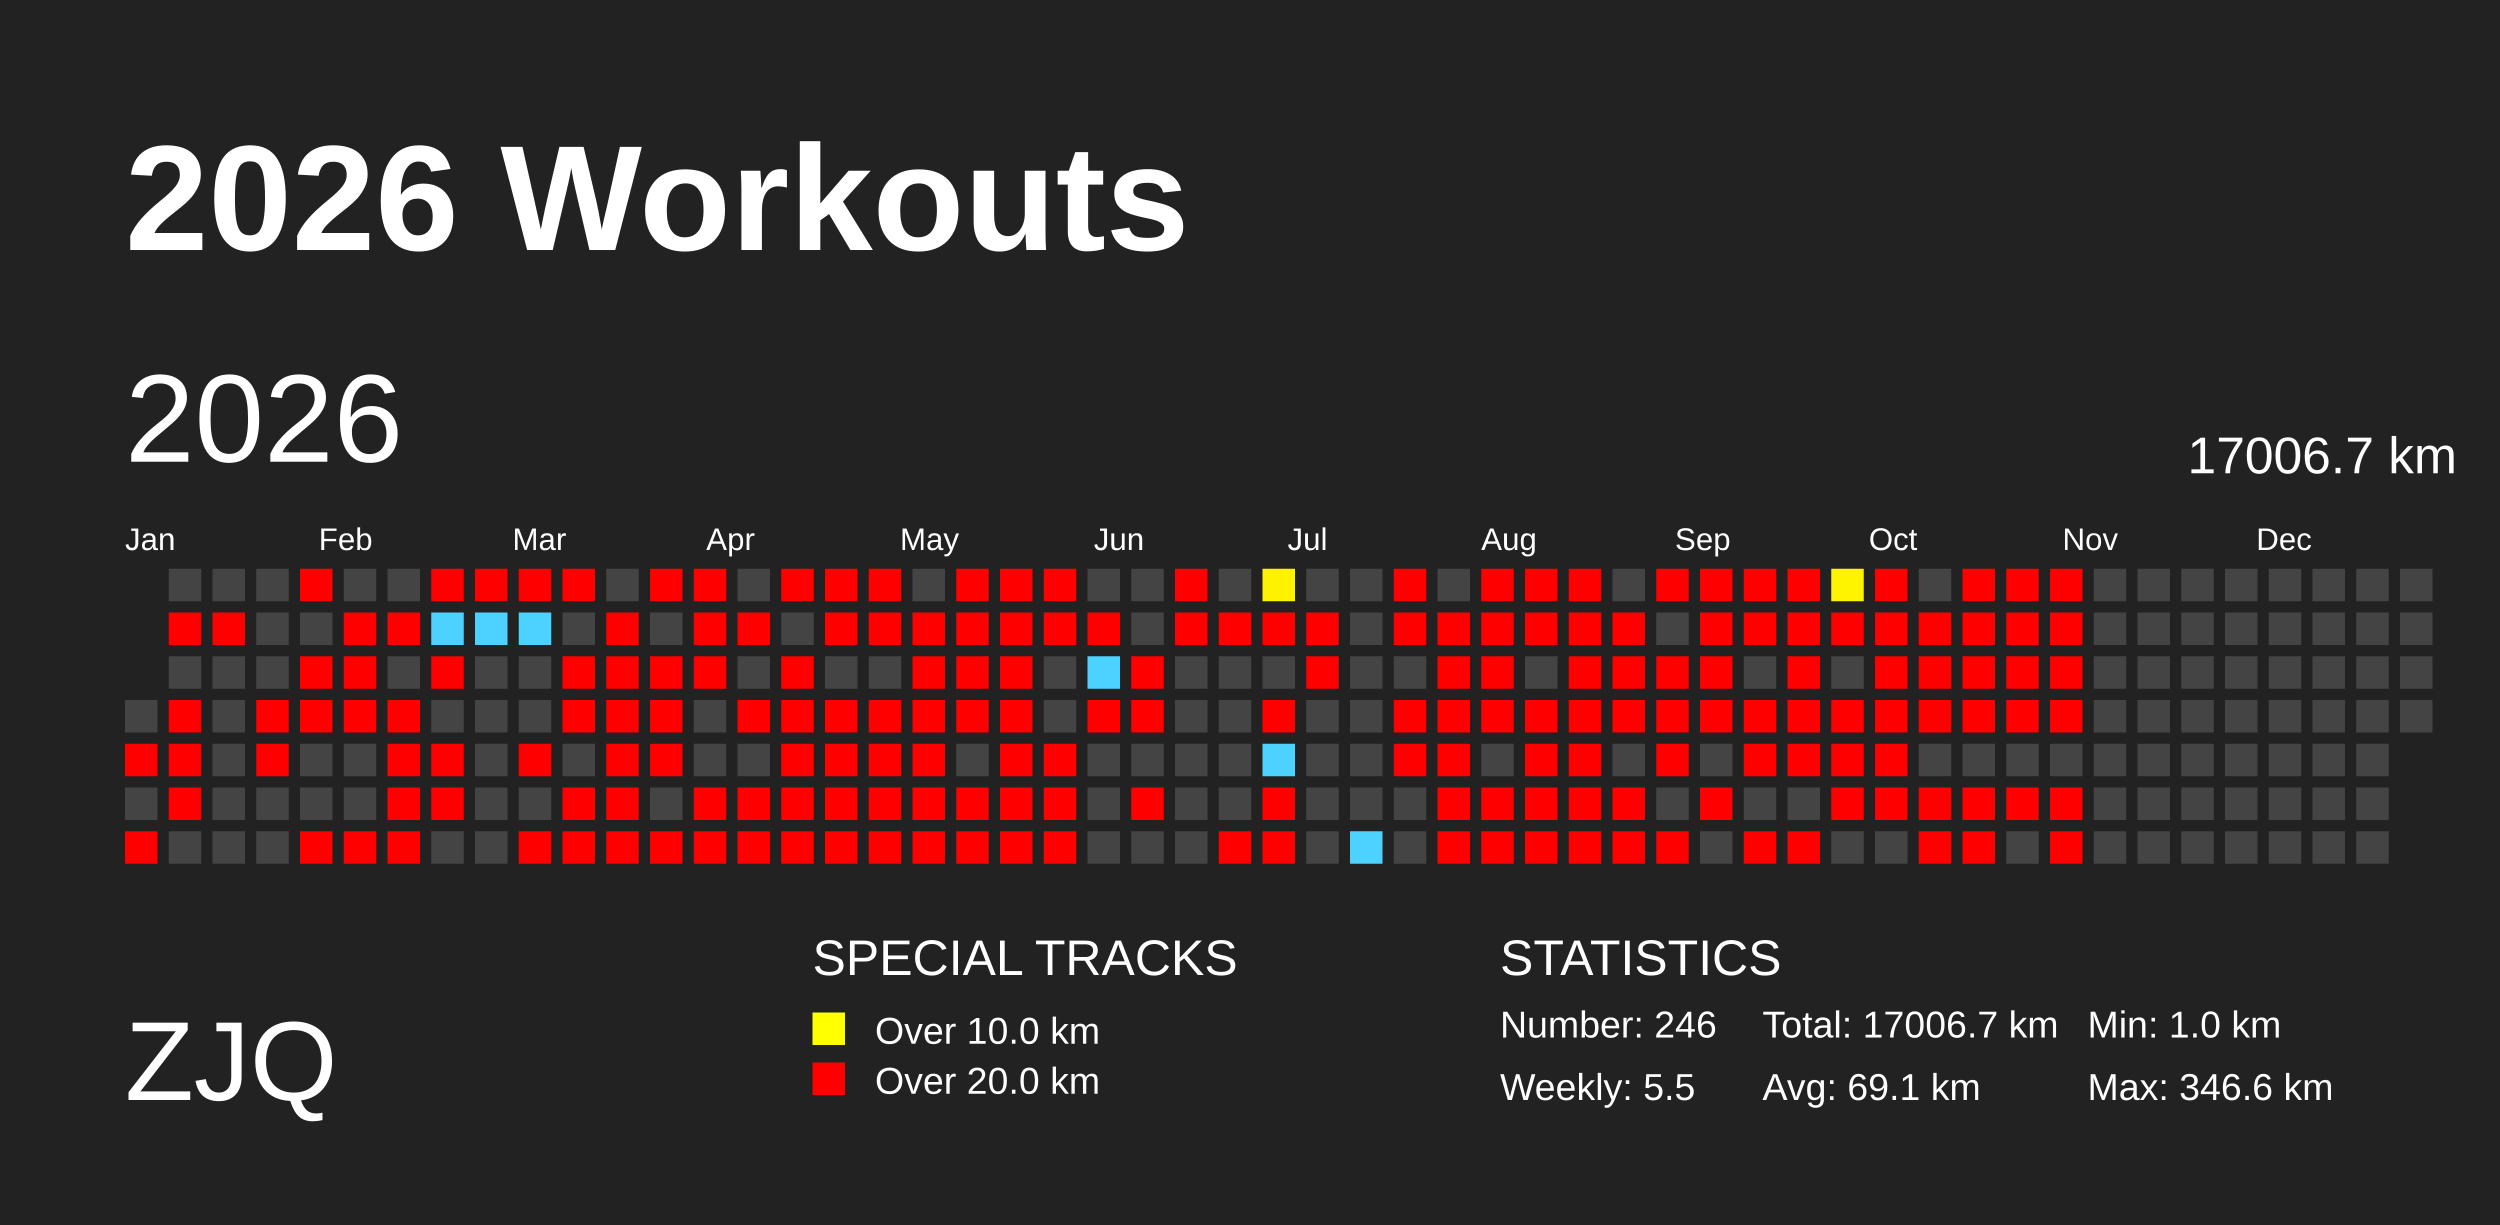
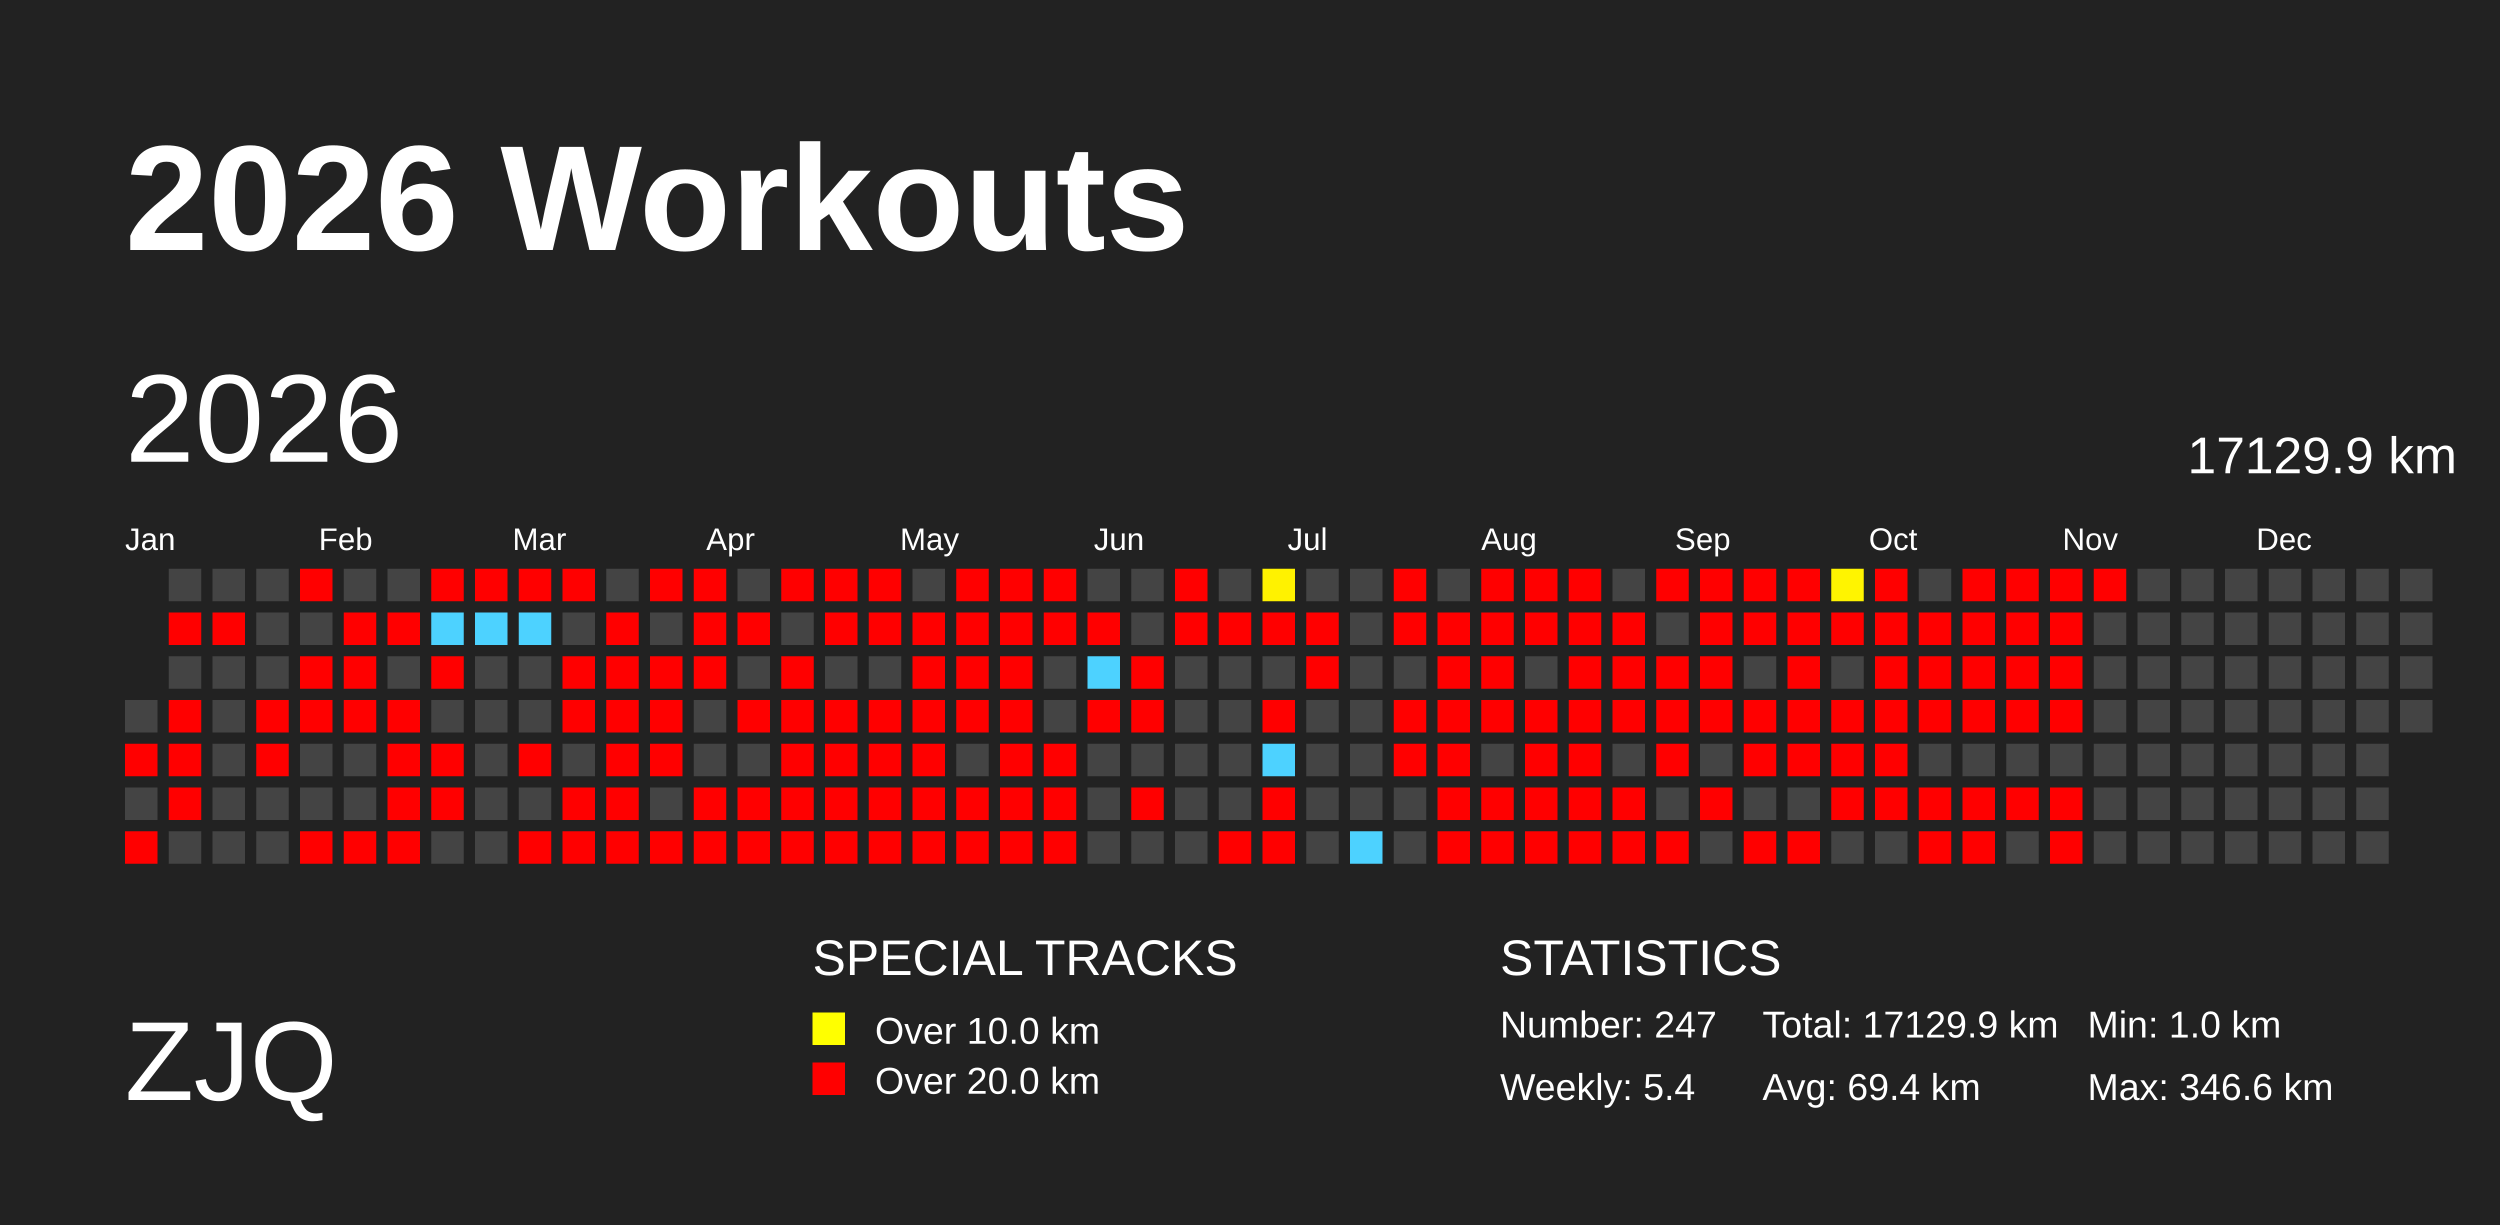
<svg xmlns="http://www.w3.org/2000/svg" baseProfile="full" height="98mm" version="1.1" viewBox="0,0,200,98" width="200mm">
  <defs>
    <pattern height="2" id="indoor-stripe" patternUnits="userSpaceOnUse" width="2">
      <line stroke="white" stroke-opacity="0.45" stroke-width="0.5" x1="0" x2="2" y1="2" y2="0" />
    </pattern>
  </defs>
  <rect fill="#222222" height="98" width="200" x="0" y="0" />
  <text fill="#FFFFFF" style="font-size:12px; font-family:Arial; font-weight:bold;" x="10" y="20">2026 Workouts</text>
  <text fill="#FFFFFF" style="font-size:9px; font-family:Arial" x="10" y="88">ZJQ</text>
  <text fill="#FFFFFF" style="font-size:4px; font-family:Arial" x="65" y="78">SPECIAL TRACKS</text>
  <rect fill="yellow" height="2.6" width="2.6" x="65" y="81" />
  <text fill="#FFFFFF" style="font-size:3px; font-family:Arial" x="70" y="83.5">Over 10.0 km</text>
  <rect fill="red" height="2.6" width="2.6" x="65" y="85" />
  <text fill="#FFFFFF" style="font-size:3px; font-family:Arial" x="70" y="87.5">Over 20.0 km</text>
  <text fill="#FFFFFF" style="font-size:4px; font-family:Arial" x="120" y="78">STATISTICS</text>
-   <text fill="#FFFFFF" style="font-size:3px; font-family:Arial" x="120" y="83">Number: 246</text>
-   <text fill="#FFFFFF" style="font-size:3px; font-family:Arial" x="120" y="88">Weekly: 5.5</text>
-   <text fill="#FFFFFF" style="font-size:3px; font-family:Arial" x="141" y="83">Total: 17006.7 km</text>
-   <text fill="#FFFFFF" style="font-size:3px; font-family:Arial" x="141" y="88">Avg: 69.1 km</text>
+   <text fill="#FFFFFF" style="font-size:3px; font-family:Arial" x="120" y="83">Number: 247</text>
+   <text fill="#FFFFFF" style="font-size:3px; font-family:Arial" x="120" y="88">Weekly: 5.4</text>
+   <text fill="#FFFFFF" style="font-size:3px; font-family:Arial" x="141" y="83">Total: 17129.9 km</text>
+   <text fill="#FFFFFF" style="font-size:3px; font-family:Arial" x="141" y="88">Avg: 69.4 km</text>
  <text fill="#FFFFFF" style="font-size:3px; font-family:Arial" x="167" y="83">Min: 1.0 km</text>
  <text fill="#FFFFFF" style="font-size:3px; font-family:Arial" x="167" y="88">Max: 346.6 km</text>
  <text dominant-baseline="hanging" fill="#FFFFFF" style="font-size:10.0px; font-family:Arial;" x="10" y="30">2026</text>
-   <text dominant-baseline="hanging" fill="#FFFFFF" style="font-size:4.125px; font-family:Arial;" x="175" y="35">17006.7 km</text>
+   <text dominant-baseline="hanging" fill="#FFFFFF" style="font-size:4.125px; font-family:Arial;" x="175" y="35">17129.9 km</text>
  <text fill="#FFFFFF" style="font-size:2.5px; font-family:Arial" x="10.0" y="44">Jan</text>
  <text fill="#FFFFFF" style="font-size:2.5px; font-family:Arial" x="25.5" y="44">Feb</text>
  <text fill="#FFFFFF" style="font-size:2.5px; font-family:Arial" x="41.0" y="44">Mar</text>
  <text fill="#FFFFFF" style="font-size:2.5px; font-family:Arial" x="56.5" y="44">Apr</text>
  <text fill="#FFFFFF" style="font-size:2.5px; font-family:Arial" x="72.0" y="44">May</text>
  <text fill="#FFFFFF" style="font-size:2.5px; font-family:Arial" x="87.5" y="44">Jun</text>
  <text fill="#FFFFFF" style="font-size:2.5px; font-family:Arial" x="103.0" y="44">Jul</text>
  <text fill="#FFFFFF" style="font-size:2.5px; font-family:Arial" x="118.5" y="44">Aug</text>
  <text fill="#FFFFFF" style="font-size:2.5px; font-family:Arial" x="134.0" y="44">Sep</text>
  <text fill="#FFFFFF" style="font-size:2.5px; font-family:Arial" x="149.5" y="44">Oct</text>
  <text fill="#FFFFFF" style="font-size:2.5px; font-family:Arial" x="165.0" y="44">Nov</text>
  <text fill="#FFFFFF" style="font-size:2.5px; font-family:Arial" x="180.5" y="44">Dec</text>
  <rect fill="#444444" height="2.6" width="2.6" x="10.0" y="56.0" />
  <rect fill="red" height="2.6" width="2.6" x="10.0" y="59.5" />
  <rect fill="#444444" height="2.6" width="2.6" x="10.0" y="63.0" />
  <rect fill="red" height="2.6" width="2.6" x="10.0" y="66.5" />
  <rect fill="#444444" height="2.6" width="2.6" x="13.5" y="45.5" />
  <rect fill="red" height="2.6" width="2.6" x="13.5" y="49.0" />
  <rect fill="#444444" height="2.6" width="2.6" x="13.5" y="52.5" />
  <rect fill="red" height="2.6" width="2.6" x="13.5" y="56.0" />
  <rect fill="red" height="2.6" width="2.6" x="13.5" y="59.5" />
  <rect fill="red" height="2.6" width="2.6" x="13.5" y="63.0" />
  <rect fill="#444444" height="2.6" width="2.6" x="13.5" y="66.5" />
  <rect fill="#444444" height="2.6" width="2.6" x="17.0" y="45.5" />
  <rect fill="red" height="2.6" width="2.6" x="17.0" y="49.0" />
  <rect fill="#444444" height="2.6" width="2.6" x="17.0" y="52.5" />
  <rect fill="#444444" height="2.6" width="2.6" x="17.0" y="56.0" />
  <rect fill="#444444" height="2.6" width="2.6" x="17.0" y="59.5" />
  <rect fill="#444444" height="2.6" width="2.6" x="17.0" y="63.0" />
  <rect fill="#444444" height="2.6" width="2.6" x="17.0" y="66.5" />
  <rect fill="#444444" height="2.6" width="2.6" x="20.5" y="45.5" />
  <rect fill="#444444" height="2.6" width="2.6" x="20.5" y="49.0" />
  <rect fill="#444444" height="2.6" width="2.6" x="20.5" y="52.5" />
  <rect fill="red" height="2.6" width="2.6" x="20.5" y="56.0" />
  <rect fill="red" height="2.6" width="2.6" x="20.5" y="59.5" />
  <rect fill="#444444" height="2.6" width="2.6" x="20.5" y="63.0" />
  <rect fill="#444444" height="2.6" width="2.6" x="20.5" y="66.5" />
  <rect fill="red" height="2.6" width="2.6" x="24.0" y="45.5" />
  <rect fill="#444444" height="2.6" width="2.6" x="24.0" y="49.0" />
  <rect fill="red" height="2.6" width="2.6" x="24.0" y="52.5" />
  <rect fill="red" height="2.6" width="2.6" x="24.0" y="56.0" />
  <rect fill="#444444" height="2.6" width="2.6" x="24.0" y="59.5" />
  <rect fill="#444444" height="2.6" width="2.6" x="24.0" y="63.0" />
  <rect fill="red" height="2.6" width="2.6" x="24.0" y="66.5" />
  <rect fill="#444444" height="2.6" width="2.6" x="27.5" y="45.5" />
  <rect fill="red" height="2.6" width="2.6" x="27.5" y="49.0" />
  <rect fill="red" height="2.6" width="2.6" x="27.5" y="52.5" />
  <rect fill="red" height="2.6" width="2.6" x="27.5" y="56.0" />
  <rect fill="#444444" height="2.6" width="2.6" x="27.5" y="59.5" />
  <rect fill="#444444" height="2.6" width="2.6" x="27.5" y="63.0" />
  <rect fill="red" height="2.6" width="2.6" x="27.5" y="66.5" />
  <rect fill="#444444" height="2.6" width="2.6" x="31.0" y="45.5" />
  <rect fill="red" height="2.6" width="2.6" x="31.0" y="49.0" />
  <rect fill="#444444" height="2.6" width="2.6" x="31.0" y="52.5" />
  <rect fill="red" height="2.6" width="2.6" x="31.0" y="56.0" />
  <rect fill="red" height="2.6" width="2.6" x="31.0" y="59.5" />
  <rect fill="red" height="2.6" width="2.6" x="31.0" y="63.0" />
  <rect fill="red" height="2.6" width="2.6" x="31.0" y="66.5" />
  <rect fill="red" height="2.6" width="2.6" x="34.5" y="45.5" />
  <rect fill="#4dd2ff" height="2.6" width="2.6" x="34.5" y="49.0" />
  <rect fill="red" height="2.6" width="2.6" x="34.5" y="52.5" />
  <rect fill="#444444" height="2.6" width="2.6" x="34.5" y="56.0" />
  <rect fill="red" height="2.6" width="2.6" x="34.5" y="59.5" />
  <rect fill="red" height="2.6" width="2.6" x="34.5" y="63.0" />
  <rect fill="#444444" height="2.6" width="2.6" x="34.5" y="66.5" />
  <rect fill="red" height="2.6" width="2.6" x="38.0" y="45.5" />
  <rect fill="#4dd2ff" height="2.6" width="2.6" x="38.0" y="49.0" />
  <rect fill="#444444" height="2.6" width="2.6" x="38.0" y="52.5" />
  <rect fill="#444444" height="2.6" width="2.6" x="38.0" y="56.0" />
  <rect fill="#444444" height="2.6" width="2.6" x="38.0" y="59.5" />
  <rect fill="#444444" height="2.6" width="2.6" x="38.0" y="63.0" />
  <rect fill="#444444" height="2.6" width="2.6" x="38.0" y="66.5" />
  <rect fill="red" height="2.6" width="2.6" x="41.5" y="45.5" />
  <rect fill="#4dd2ff" height="2.6" width="2.6" x="41.5" y="49.0" />
  <rect fill="#444444" height="2.6" width="2.6" x="41.5" y="52.5" />
  <rect fill="#444444" height="2.6" width="2.6" x="41.5" y="56.0" />
  <rect fill="red" height="2.6" width="2.6" x="41.5" y="59.5" />
  <rect fill="#444444" height="2.6" width="2.6" x="41.5" y="63.0" />
  <rect fill="red" height="2.6" width="2.6" x="41.5" y="66.5" />
  <rect fill="red" height="2.6" width="2.6" x="45.0" y="45.5" />
  <rect fill="#444444" height="2.6" width="2.6" x="45.0" y="49.0" />
  <rect fill="red" height="2.6" width="2.6" x="45.0" y="52.5" />
  <rect fill="red" height="2.6" width="2.6" x="45.0" y="56.0" />
  <rect fill="#444444" height="2.6" width="2.6" x="45.0" y="59.5" />
  <rect fill="red" height="2.6" width="2.6" x="45.0" y="63.0" />
  <rect fill="red" height="2.6" width="2.6" x="45.0" y="66.5" />
  <rect fill="#444444" height="2.6" width="2.6" x="48.5" y="45.5" />
  <rect fill="red" height="2.6" width="2.6" x="48.5" y="49.0" />
  <rect fill="red" height="2.6" width="2.6" x="48.5" y="52.5" />
  <rect fill="red" height="2.6" width="2.6" x="48.5" y="56.0" />
  <rect fill="red" height="2.6" width="2.6" x="48.5" y="59.5" />
  <rect fill="red" height="2.6" width="2.6" x="48.5" y="63.0" />
  <rect fill="red" height="2.6" width="2.6" x="48.5" y="66.5" />
  <rect fill="red" height="2.6" width="2.6" x="52.0" y="45.5" />
  <rect fill="#444444" height="2.6" width="2.6" x="52.0" y="49.0" />
  <rect fill="red" height="2.6" width="2.6" x="52.0" y="52.5" />
  <rect fill="red" height="2.6" width="2.6" x="52.0" y="56.0" />
  <rect fill="red" height="2.6" width="2.6" x="52.0" y="59.5" />
  <rect fill="#444444" height="2.6" width="2.6" x="52.0" y="63.0" />
  <rect fill="red" height="2.6" width="2.6" x="52.0" y="66.5" />
  <rect fill="red" height="2.6" width="2.6" x="55.5" y="45.5" />
  <rect fill="red" height="2.6" width="2.6" x="55.5" y="49.0" />
  <rect fill="red" height="2.6" width="2.6" x="55.5" y="52.5" />
  <rect fill="#444444" height="2.6" width="2.6" x="55.5" y="56.0" />
  <rect fill="#444444" height="2.6" width="2.6" x="55.5" y="59.5" />
  <rect fill="red" height="2.6" width="2.6" x="55.5" y="63.0" />
  <rect fill="red" height="2.6" width="2.6" x="55.5" y="66.5" />
  <rect fill="#444444" height="2.6" width="2.6" x="59.0" y="45.5" />
  <rect fill="red" height="2.6" width="2.6" x="59.0" y="49.0" />
  <rect fill="#444444" height="2.6" width="2.6" x="59.0" y="52.5" />
  <rect fill="red" height="2.6" width="2.6" x="59.0" y="56.0" />
  <rect fill="#444444" height="2.6" width="2.6" x="59.0" y="59.5" />
  <rect fill="red" height="2.6" width="2.6" x="59.0" y="63.0" />
  <rect fill="red" height="2.6" width="2.6" x="59.0" y="66.5" />
  <rect fill="red" height="2.6" width="2.6" x="62.5" y="45.5" />
  <rect fill="#444444" height="2.6" width="2.6" x="62.5" y="49.0" />
  <rect fill="red" height="2.6" width="2.6" x="62.5" y="52.5" />
  <rect fill="red" height="2.6" width="2.6" x="62.5" y="56.0" />
  <rect fill="red" height="2.6" width="2.6" x="62.5" y="59.5" />
  <rect fill="red" height="2.6" width="2.6" x="62.5" y="63.0" />
  <rect fill="red" height="2.6" width="2.6" x="62.5" y="66.5" />
  <rect fill="red" height="2.6" width="2.6" x="66.0" y="45.5" />
  <rect fill="red" height="2.6" width="2.6" x="66.0" y="49.0" />
  <rect fill="#444444" height="2.6" width="2.6" x="66.0" y="52.5" />
  <rect fill="red" height="2.6" width="2.6" x="66.0" y="56.0" />
  <rect fill="red" height="2.6" width="2.6" x="66.0" y="59.5" />
  <rect fill="red" height="2.6" width="2.6" x="66.0" y="63.0" />
  <rect fill="red" height="2.6" width="2.6" x="66.0" y="66.5" />
  <rect fill="red" height="2.6" width="2.6" x="69.5" y="45.5" />
  <rect fill="red" height="2.6" width="2.6" x="69.5" y="49.0" />
  <rect fill="#444444" height="2.6" width="2.6" x="69.5" y="52.5" />
  <rect fill="red" height="2.6" width="2.6" x="69.5" y="56.0" />
  <rect fill="red" height="2.6" width="2.6" x="69.5" y="59.5" />
  <rect fill="red" height="2.6" width="2.6" x="69.5" y="63.0" />
  <rect fill="red" height="2.6" width="2.6" x="69.5" y="66.5" />
  <rect fill="#444444" height="2.6" width="2.6" x="73.0" y="45.5" />
  <rect fill="red" height="2.6" width="2.6" x="73.0" y="49.0" />
  <rect fill="red" height="2.6" width="2.6" x="73.0" y="52.5" />
  <rect fill="red" height="2.6" width="2.6" x="73.0" y="56.0" />
  <rect fill="red" height="2.6" width="2.6" x="73.0" y="59.5" />
  <rect fill="red" height="2.6" width="2.6" x="73.0" y="63.0" />
  <rect fill="red" height="2.6" width="2.6" x="73.0" y="66.5" />
  <rect fill="red" height="2.6" width="2.6" x="76.5" y="45.5" />
  <rect fill="red" height="2.6" width="2.6" x="76.5" y="49.0" />
  <rect fill="red" height="2.6" width="2.6" x="76.5" y="52.5" />
  <rect fill="red" height="2.6" width="2.6" x="76.5" y="56.0" />
  <rect fill="#444444" height="2.6" width="2.6" x="76.5" y="59.5" />
  <rect fill="red" height="2.6" width="2.6" x="76.5" y="63.0" />
  <rect fill="red" height="2.6" width="2.6" x="76.5" y="66.5" />
  <rect fill="red" height="2.6" width="2.6" x="80.0" y="45.5" />
  <rect fill="red" height="2.6" width="2.6" x="80.0" y="49.0" />
  <rect fill="red" height="2.6" width="2.6" x="80.0" y="52.5" />
  <rect fill="red" height="2.6" width="2.6" x="80.0" y="56.0" />
  <rect fill="red" height="2.6" width="2.6" x="80.0" y="59.5" />
  <rect fill="red" height="2.6" width="2.6" x="80.0" y="63.0" />
  <rect fill="red" height="2.6" width="2.6" x="80.0" y="66.5" />
  <rect fill="red" height="2.6" width="2.6" x="83.5" y="45.5" />
  <rect fill="red" height="2.6" width="2.6" x="83.5" y="49.0" />
  <rect fill="#444444" height="2.6" width="2.6" x="83.5" y="52.5" />
  <rect fill="#444444" height="2.6" width="2.6" x="83.5" y="56.0" />
  <rect fill="red" height="2.6" width="2.6" x="83.5" y="59.5" />
  <rect fill="red" height="2.6" width="2.6" x="83.5" y="63.0" />
  <rect fill="red" height="2.6" width="2.6" x="83.5" y="66.5" />
  <rect fill="#444444" height="2.6" width="2.6" x="87.0" y="45.5" />
  <rect fill="red" height="2.6" width="2.6" x="87.0" y="49.0" />
  <rect fill="#4dd2ff" height="2.6" width="2.6" x="87.0" y="52.5" />
  <rect fill="red" height="2.6" width="2.6" x="87.0" y="56.0" />
  <rect fill="#444444" height="2.6" width="2.6" x="87.0" y="59.5" />
  <rect fill="#444444" height="2.6" width="2.6" x="87.0" y="63.0" />
  <rect fill="#444444" height="2.6" width="2.6" x="87.0" y="66.5" />
  <rect fill="#444444" height="2.6" width="2.6" x="90.5" y="45.5" />
  <rect fill="#444444" height="2.6" width="2.6" x="90.5" y="49.0" />
  <rect fill="red" height="2.6" width="2.6" x="90.5" y="52.5" />
  <rect fill="red" height="2.6" width="2.6" x="90.5" y="56.0" />
  <rect fill="#444444" height="2.6" width="2.6" x="90.5" y="59.5" />
  <rect fill="red" height="2.6" width="2.6" x="90.5" y="63.0" />
  <rect fill="#444444" height="2.6" width="2.6" x="90.5" y="66.5" />
  <rect fill="red" height="2.6" width="2.6" x="94.0" y="45.5" />
  <rect fill="red" height="2.6" width="2.6" x="94.0" y="49.0" />
  <rect fill="#444444" height="2.6" width="2.6" x="94.0" y="52.5" />
  <rect fill="#444444" height="2.6" width="2.6" x="94.0" y="56.0" />
  <rect fill="#444444" height="2.6" width="2.6" x="94.0" y="59.5" />
  <rect fill="#444444" height="2.6" width="2.6" x="94.0" y="63.0" />
  <rect fill="#444444" height="2.6" width="2.6" x="94.0" y="66.5" />
  <rect fill="#444444" height="2.6" width="2.6" x="97.5" y="45.5" />
  <rect fill="red" height="2.6" width="2.6" x="97.5" y="49.0" />
  <rect fill="#444444" height="2.6" width="2.6" x="97.5" y="52.5" />
  <rect fill="#444444" height="2.6" width="2.6" x="97.5" y="56.0" />
  <rect fill="#444444" height="2.6" width="2.6" x="97.5" y="59.5" />
  <rect fill="#444444" height="2.6" width="2.6" x="97.5" y="63.0" />
  <rect fill="red" height="2.6" width="2.6" x="97.5" y="66.5" />
  <rect fill="#fff200" height="2.6" width="2.6" x="101.0" y="45.5" />
  <rect fill="red" height="2.6" width="2.6" x="101.0" y="49.0" />
  <rect fill="#444444" height="2.6" width="2.6" x="101.0" y="52.5" />
  <rect fill="red" height="2.6" width="2.6" x="101.0" y="56.0" />
  <rect fill="#4dd2ff" height="2.6" width="2.6" x="101.0" y="59.5" />
  <rect fill="red" height="2.6" width="2.6" x="101.0" y="63.0" />
  <rect fill="red" height="2.6" width="2.6" x="101.0" y="66.5" />
  <rect fill="#444444" height="2.6" width="2.6" x="104.5" y="45.5" />
  <rect fill="red" height="2.6" width="2.6" x="104.5" y="49.0" />
  <rect fill="red" height="2.6" width="2.6" x="104.5" y="52.5" />
  <rect fill="#444444" height="2.6" width="2.6" x="104.5" y="56.0" />
  <rect fill="#444444" height="2.6" width="2.6" x="104.5" y="59.5" />
  <rect fill="#444444" height="2.6" width="2.6" x="104.5" y="63.0" />
  <rect fill="#444444" height="2.6" width="2.6" x="104.5" y="66.5" />
  <rect fill="#444444" height="2.6" width="2.6" x="108.0" y="45.5" />
  <rect fill="#444444" height="2.6" width="2.6" x="108.0" y="49.0" />
  <rect fill="#444444" height="2.6" width="2.6" x="108.0" y="52.5" />
  <rect fill="#444444" height="2.6" width="2.6" x="108.0" y="56.0" />
  <rect fill="#444444" height="2.6" width="2.6" x="108.0" y="59.5" />
  <rect fill="#444444" height="2.6" width="2.6" x="108.0" y="63.0" />
  <rect fill="#4dd2ff" height="2.6" width="2.6" x="108.0" y="66.5" />
  <rect fill="red" height="2.6" width="2.6" x="111.5" y="45.5" />
  <rect fill="red" height="2.6" width="2.6" x="111.5" y="49.0" />
  <rect fill="#444444" height="2.6" width="2.6" x="111.5" y="52.5" />
  <rect fill="red" height="2.6" width="2.6" x="111.5" y="56.0" />
  <rect fill="red" height="2.6" width="2.6" x="111.5" y="59.5" />
  <rect fill="#444444" height="2.6" width="2.6" x="111.5" y="63.0" />
  <rect fill="#444444" height="2.6" width="2.6" x="111.5" y="66.5" />
  <rect fill="#444444" height="2.6" width="2.6" x="115.0" y="45.5" />
  <rect fill="red" height="2.6" width="2.6" x="115.0" y="49.0" />
  <rect fill="red" height="2.6" width="2.6" x="115.0" y="52.5" />
  <rect fill="red" height="2.6" width="2.6" x="115.0" y="56.0" />
  <rect fill="red" height="2.6" width="2.6" x="115.0" y="59.5" />
  <rect fill="red" height="2.6" width="2.6" x="115.0" y="63.0" />
  <rect fill="red" height="2.6" width="2.6" x="115.0" y="66.5" />
  <rect fill="red" height="2.6" width="2.6" x="118.5" y="45.5" />
  <rect fill="red" height="2.6" width="2.6" x="118.5" y="49.0" />
  <rect fill="red" height="2.6" width="2.6" x="118.5" y="52.5" />
  <rect fill="red" height="2.6" width="2.6" x="118.5" y="56.0" />
  <rect fill="#444444" height="2.6" width="2.6" x="118.5" y="59.5" />
  <rect fill="red" height="2.6" width="2.6" x="118.5" y="63.0" />
  <rect fill="red" height="2.6" width="2.6" x="118.5" y="66.5" />
  <rect fill="red" height="2.6" width="2.6" x="122.0" y="45.5" />
  <rect fill="red" height="2.6" width="2.6" x="122.0" y="49.0" />
  <rect fill="#444444" height="2.6" width="2.6" x="122.0" y="52.5" />
  <rect fill="red" height="2.6" width="2.6" x="122.0" y="56.0" />
  <rect fill="red" height="2.6" width="2.6" x="122.0" y="59.5" />
  <rect fill="red" height="2.6" width="2.6" x="122.0" y="63.0" />
  <rect fill="red" height="2.6" width="2.6" x="122.0" y="66.5" />
  <rect fill="red" height="2.6" width="2.6" x="125.5" y="45.5" />
  <rect fill="red" height="2.6" width="2.6" x="125.5" y="49.0" />
  <rect fill="red" height="2.6" width="2.6" x="125.5" y="52.5" />
  <rect fill="red" height="2.6" width="2.6" x="125.5" y="56.0" />
  <rect fill="red" height="2.6" width="2.6" x="125.5" y="59.5" />
  <rect fill="red" height="2.6" width="2.6" x="125.5" y="63.0" />
  <rect fill="red" height="2.6" width="2.6" x="125.5" y="66.5" />
  <rect fill="#444444" height="2.6" width="2.6" x="129.0" y="45.5" />
  <rect fill="red" height="2.6" width="2.6" x="129.0" y="49.0" />
  <rect fill="red" height="2.6" width="2.6" x="129.0" y="52.5" />
  <rect fill="red" height="2.6" width="2.6" x="129.0" y="56.0" />
  <rect fill="#444444" height="2.6" width="2.6" x="129.0" y="59.5" />
  <rect fill="red" height="2.6" width="2.6" x="129.0" y="63.0" />
  <rect fill="red" height="2.6" width="2.6" x="129.0" y="66.5" />
  <rect fill="red" height="2.6" width="2.6" x="132.5" y="45.5" />
  <rect fill="#444444" height="2.6" width="2.6" x="132.5" y="49.0" />
  <rect fill="red" height="2.6" width="2.6" x="132.5" y="52.5" />
  <rect fill="red" height="2.6" width="2.6" x="132.5" y="56.0" />
  <rect fill="red" height="2.6" width="2.6" x="132.5" y="59.5" />
  <rect fill="#444444" height="2.6" width="2.6" x="132.5" y="63.0" />
  <rect fill="red" height="2.6" width="2.6" x="132.5" y="66.5" />
  <rect fill="red" height="2.6" width="2.6" x="136.0" y="45.5" />
  <rect fill="red" height="2.6" width="2.6" x="136.0" y="49.0" />
  <rect fill="red" height="2.6" width="2.6" x="136.0" y="52.5" />
  <rect fill="red" height="2.6" width="2.6" x="136.0" y="56.0" />
  <rect fill="#444444" height="2.6" width="2.6" x="136.0" y="59.5" />
  <rect fill="red" height="2.6" width="2.6" x="136.0" y="63.0" />
  <rect fill="#444444" height="2.6" width="2.6" x="136.0" y="66.5" />
  <rect fill="red" height="2.6" width="2.6" x="139.5" y="45.5" />
  <rect fill="red" height="2.6" width="2.6" x="139.5" y="49.0" />
  <rect fill="#444444" height="2.6" width="2.6" x="139.5" y="52.5" />
  <rect fill="red" height="2.6" width="2.6" x="139.5" y="56.0" />
  <rect fill="red" height="2.6" width="2.6" x="139.5" y="59.5" />
  <rect fill="#444444" height="2.6" width="2.6" x="139.5" y="63.0" />
  <rect fill="red" height="2.6" width="2.6" x="139.5" y="66.5" />
  <rect fill="red" height="2.6" width="2.6" x="143.0" y="45.5" />
  <rect fill="red" height="2.6" width="2.6" x="143.0" y="49.0" />
  <rect fill="red" height="2.6" width="2.6" x="143.0" y="52.5" />
  <rect fill="red" height="2.6" width="2.6" x="143.0" y="56.0" />
  <rect fill="red" height="2.6" width="2.6" x="143.0" y="59.5" />
  <rect fill="#444444" height="2.6" width="2.6" x="143.0" y="63.0" />
  <rect fill="red" height="2.6" width="2.6" x="143.0" y="66.5" />
  <rect fill="#fff400" height="2.6" width="2.6" x="146.5" y="45.5" />
  <rect fill="red" height="2.6" width="2.6" x="146.5" y="49.0" />
  <rect fill="#444444" height="2.6" width="2.6" x="146.5" y="52.5" />
  <rect fill="red" height="2.6" width="2.6" x="146.5" y="56.0" />
  <rect fill="red" height="2.6" width="2.6" x="146.5" y="59.5" />
  <rect fill="red" height="2.6" width="2.6" x="146.5" y="63.0" />
  <rect fill="#444444" height="2.6" width="2.6" x="146.5" y="66.5" />
  <rect fill="red" height="2.6" width="2.6" x="150.0" y="45.5" />
  <rect fill="red" height="2.6" width="2.6" x="150.0" y="49.0" />
  <rect fill="red" height="2.6" width="2.6" x="150.0" y="52.5" />
  <rect fill="red" height="2.6" width="2.6" x="150.0" y="56.0" />
  <rect fill="red" height="2.6" width="2.6" x="150.0" y="59.5" />
  <rect fill="red" height="2.6" width="2.6" x="150.0" y="63.0" />
  <rect fill="#444444" height="2.6" width="2.6" x="150.0" y="66.5" />
  <rect fill="#444444" height="2.6" width="2.6" x="153.5" y="45.5" />
  <rect fill="red" height="2.6" width="2.6" x="153.5" y="49.0" />
  <rect fill="red" height="2.6" width="2.6" x="153.5" y="52.5" />
  <rect fill="red" height="2.6" width="2.6" x="153.5" y="56.0" />
  <rect fill="#444444" height="2.6" width="2.6" x="153.5" y="59.5" />
  <rect fill="red" height="2.6" width="2.6" x="153.5" y="63.0" />
  <rect fill="red" height="2.6" width="2.6" x="153.5" y="66.5" />
  <rect fill="red" height="2.6" width="2.6" x="157.0" y="45.5" />
  <rect fill="red" height="2.6" width="2.6" x="157.0" y="49.0" />
  <rect fill="red" height="2.6" width="2.6" x="157.0" y="52.5" />
  <rect fill="red" height="2.6" width="2.6" x="157.0" y="56.0" />
  <rect fill="#444444" height="2.6" width="2.6" x="157.0" y="59.5" />
  <rect fill="red" height="2.6" width="2.6" x="157.0" y="63.0" />
  <rect fill="red" height="2.6" width="2.6" x="157.0" y="66.5" />
  <rect fill="red" height="2.6" width="2.6" x="160.5" y="45.5" />
  <rect fill="red" height="2.6" width="2.6" x="160.5" y="49.0" />
  <rect fill="red" height="2.6" width="2.6" x="160.5" y="52.5" />
  <rect fill="red" height="2.6" width="2.6" x="160.5" y="56.0" />
  <rect fill="#444444" height="2.6" width="2.6" x="160.5" y="59.5" />
  <rect fill="red" height="2.6" width="2.6" x="160.5" y="63.0" />
  <rect fill="#444444" height="2.6" width="2.6" x="160.5" y="66.5" />
  <rect fill="red" height="2.6" width="2.6" x="164.0" y="45.5" />
  <rect fill="red" height="2.6" width="2.6" x="164.0" y="49.0" />
  <rect fill="red" height="2.6" width="2.6" x="164.0" y="52.5" />
  <rect fill="red" height="2.6" width="2.6" x="164.0" y="56.0" />
  <rect fill="#444444" height="2.6" width="2.6" x="164.0" y="59.5" />
  <rect fill="red" height="2.6" width="2.6" x="164.0" y="63.0" />
  <rect fill="red" height="2.6" width="2.6" x="164.0" y="66.5" />
-   <rect fill="#444444" height="2.6" width="2.6" x="167.5" y="45.5" />
+   <rect fill="red" height="2.6" width="2.6" x="167.5" y="45.5" />
  <rect fill="#444444" height="2.6" width="2.6" x="167.5" y="49.0" />
  <rect fill="#444444" height="2.6" width="2.6" x="167.5" y="52.5" />
  <rect fill="#444444" height="2.6" width="2.6" x="167.5" y="56.0" />
  <rect fill="#444444" height="2.6" width="2.6" x="167.5" y="59.5" />
  <rect fill="#444444" height="2.6" width="2.6" x="167.5" y="63.0" />
  <rect fill="#444444" height="2.6" width="2.6" x="167.5" y="66.5" />
  <rect fill="#444444" height="2.6" width="2.6" x="171.0" y="45.5" />
  <rect fill="#444444" height="2.6" width="2.6" x="171.0" y="49.0" />
  <rect fill="#444444" height="2.6" width="2.6" x="171.0" y="52.5" />
  <rect fill="#444444" height="2.6" width="2.6" x="171.0" y="56.0" />
  <rect fill="#444444" height="2.6" width="2.6" x="171.0" y="59.5" />
  <rect fill="#444444" height="2.6" width="2.6" x="171.0" y="63.0" />
  <rect fill="#444444" height="2.6" width="2.6" x="171.0" y="66.5" />
  <rect fill="#444444" height="2.6" width="2.6" x="174.5" y="45.5" />
  <rect fill="#444444" height="2.6" width="2.6" x="174.5" y="49.0" />
  <rect fill="#444444" height="2.6" width="2.6" x="174.5" y="52.5" />
  <rect fill="#444444" height="2.6" width="2.6" x="174.5" y="56.0" />
  <rect fill="#444444" height="2.6" width="2.6" x="174.5" y="59.5" />
  <rect fill="#444444" height="2.6" width="2.6" x="174.5" y="63.0" />
  <rect fill="#444444" height="2.6" width="2.6" x="174.5" y="66.5" />
  <rect fill="#444444" height="2.6" width="2.6" x="178.0" y="45.5" />
  <rect fill="#444444" height="2.6" width="2.6" x="178.0" y="49.0" />
  <rect fill="#444444" height="2.6" width="2.6" x="178.0" y="52.5" />
  <rect fill="#444444" height="2.6" width="2.6" x="178.0" y="56.0" />
  <rect fill="#444444" height="2.6" width="2.6" x="178.0" y="59.5" />
  <rect fill="#444444" height="2.6" width="2.6" x="178.0" y="63.0" />
  <rect fill="#444444" height="2.6" width="2.6" x="178.0" y="66.5" />
  <rect fill="#444444" height="2.6" width="2.6" x="181.5" y="45.5" />
  <rect fill="#444444" height="2.6" width="2.6" x="181.5" y="49.0" />
  <rect fill="#444444" height="2.6" width="2.6" x="181.5" y="52.5" />
  <rect fill="#444444" height="2.6" width="2.6" x="181.5" y="56.0" />
  <rect fill="#444444" height="2.6" width="2.6" x="181.5" y="59.5" />
  <rect fill="#444444" height="2.6" width="2.6" x="181.5" y="63.0" />
  <rect fill="#444444" height="2.6" width="2.6" x="181.5" y="66.5" />
  <rect fill="#444444" height="2.6" width="2.6" x="185.0" y="45.5" />
  <rect fill="#444444" height="2.6" width="2.6" x="185.0" y="49.0" />
  <rect fill="#444444" height="2.6" width="2.6" x="185.0" y="52.5" />
  <rect fill="#444444" height="2.6" width="2.6" x="185.0" y="56.0" />
  <rect fill="#444444" height="2.6" width="2.6" x="185.0" y="59.5" />
  <rect fill="#444444" height="2.6" width="2.6" x="185.0" y="63.0" />
  <rect fill="#444444" height="2.6" width="2.6" x="185.0" y="66.5" />
  <rect fill="#444444" height="2.6" width="2.6" x="188.5" y="45.5" />
  <rect fill="#444444" height="2.6" width="2.6" x="188.5" y="49.0" />
  <rect fill="#444444" height="2.6" width="2.6" x="188.5" y="52.5" />
  <rect fill="#444444" height="2.6" width="2.6" x="188.5" y="56.0" />
  <rect fill="#444444" height="2.6" width="2.6" x="188.5" y="59.5" />
  <rect fill="#444444" height="2.6" width="2.6" x="188.5" y="63.0" />
  <rect fill="#444444" height="2.6" width="2.6" x="188.5" y="66.5" />
  <rect fill="#444444" height="2.6" width="2.6" x="192.0" y="45.5" />
  <rect fill="#444444" height="2.6" width="2.6" x="192.0" y="49.0" />
  <rect fill="#444444" height="2.6" width="2.6" x="192.0" y="52.5" />
  <rect fill="#444444" height="2.6" width="2.6" x="192.0" y="56.0" />
</svg>
